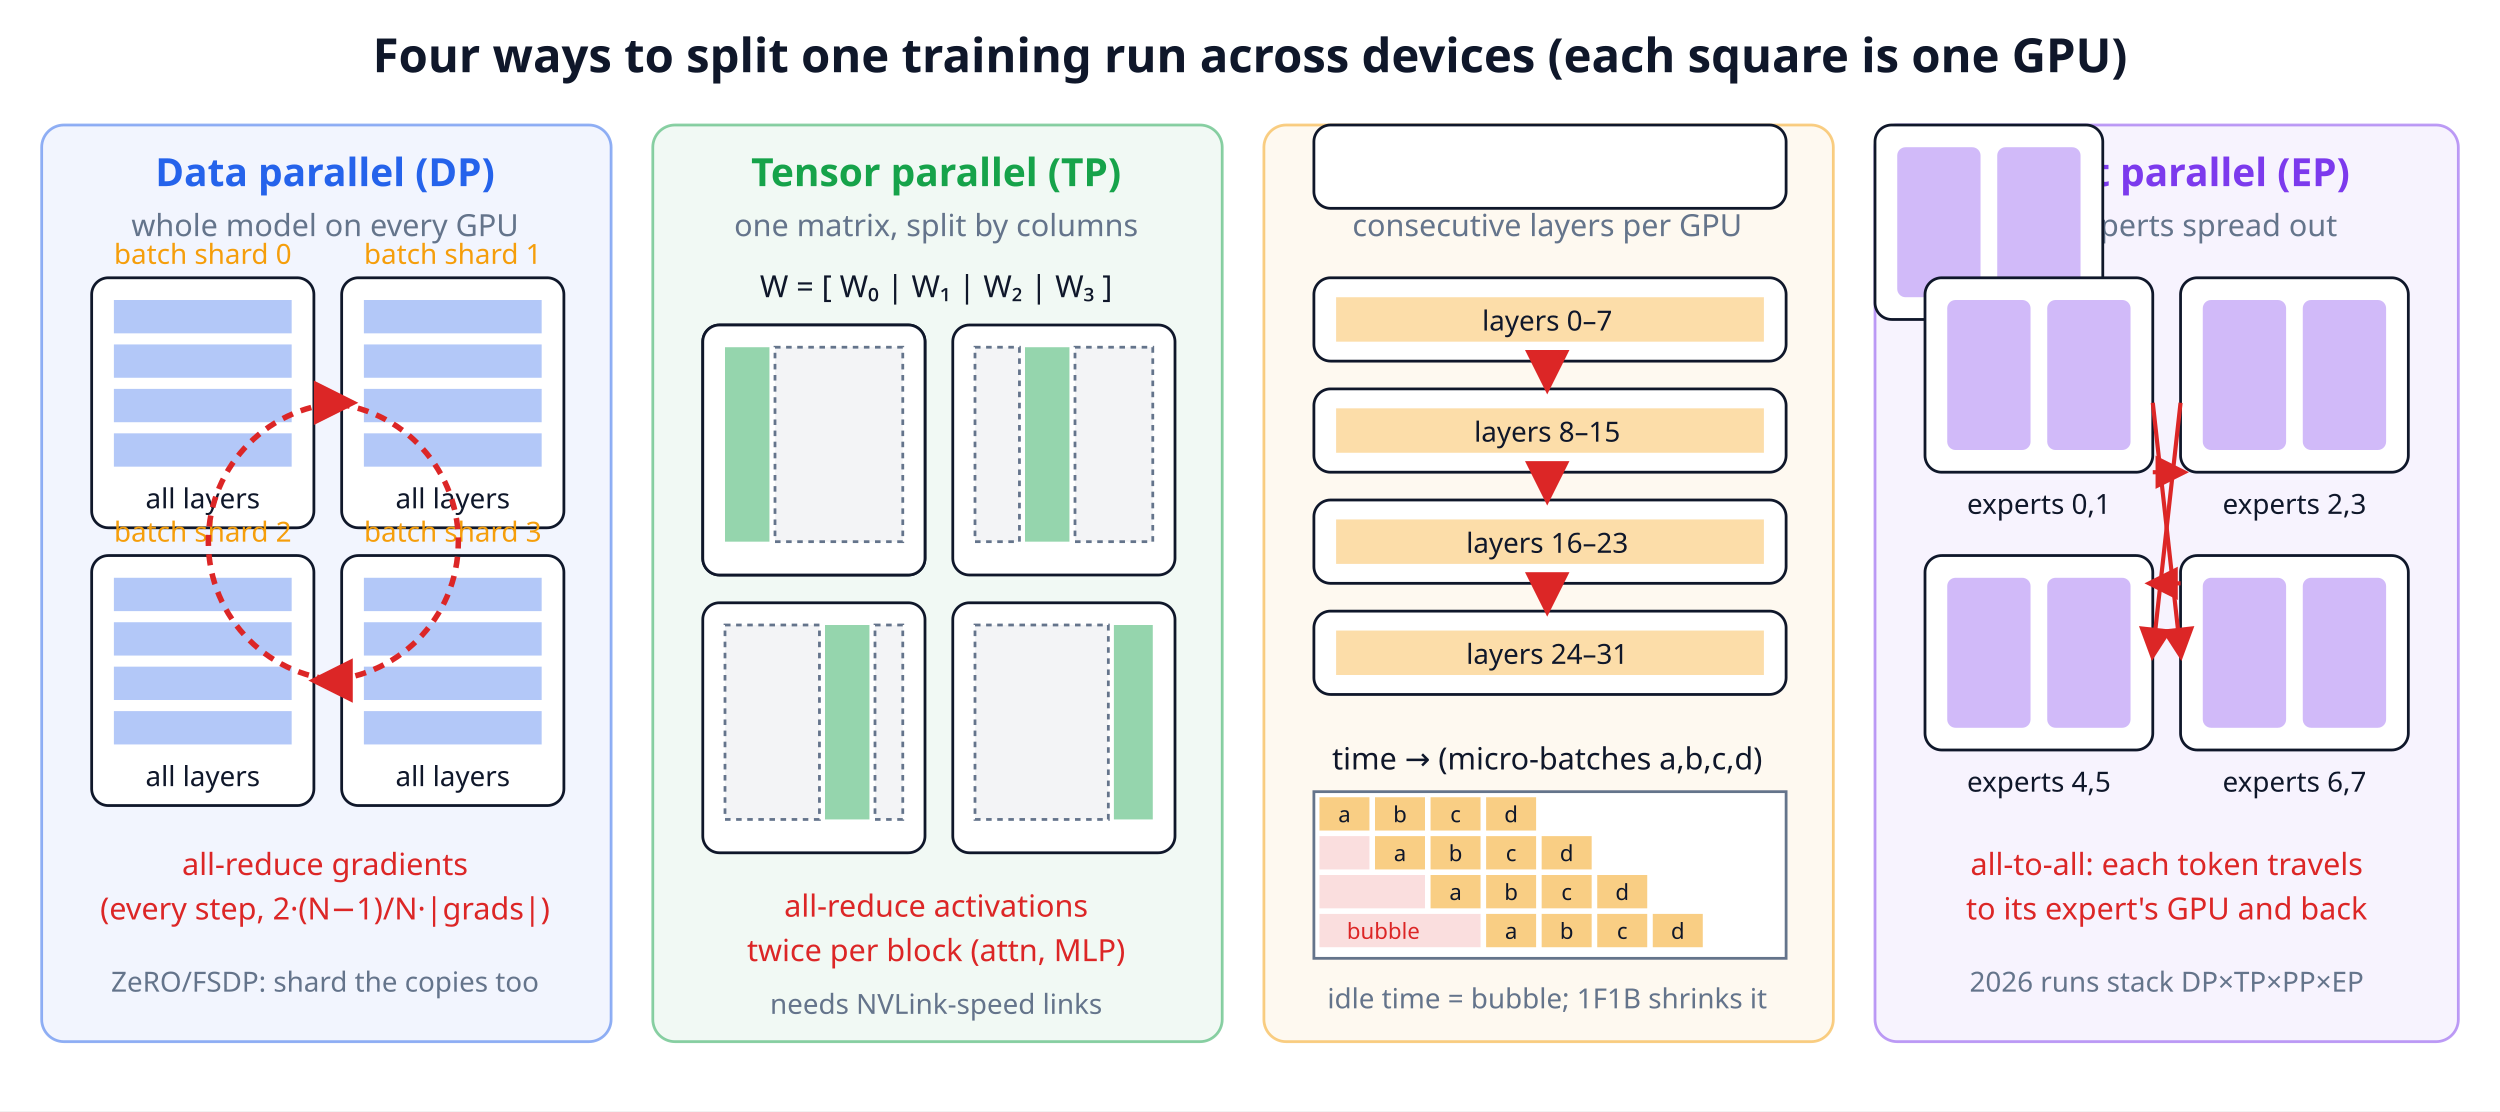
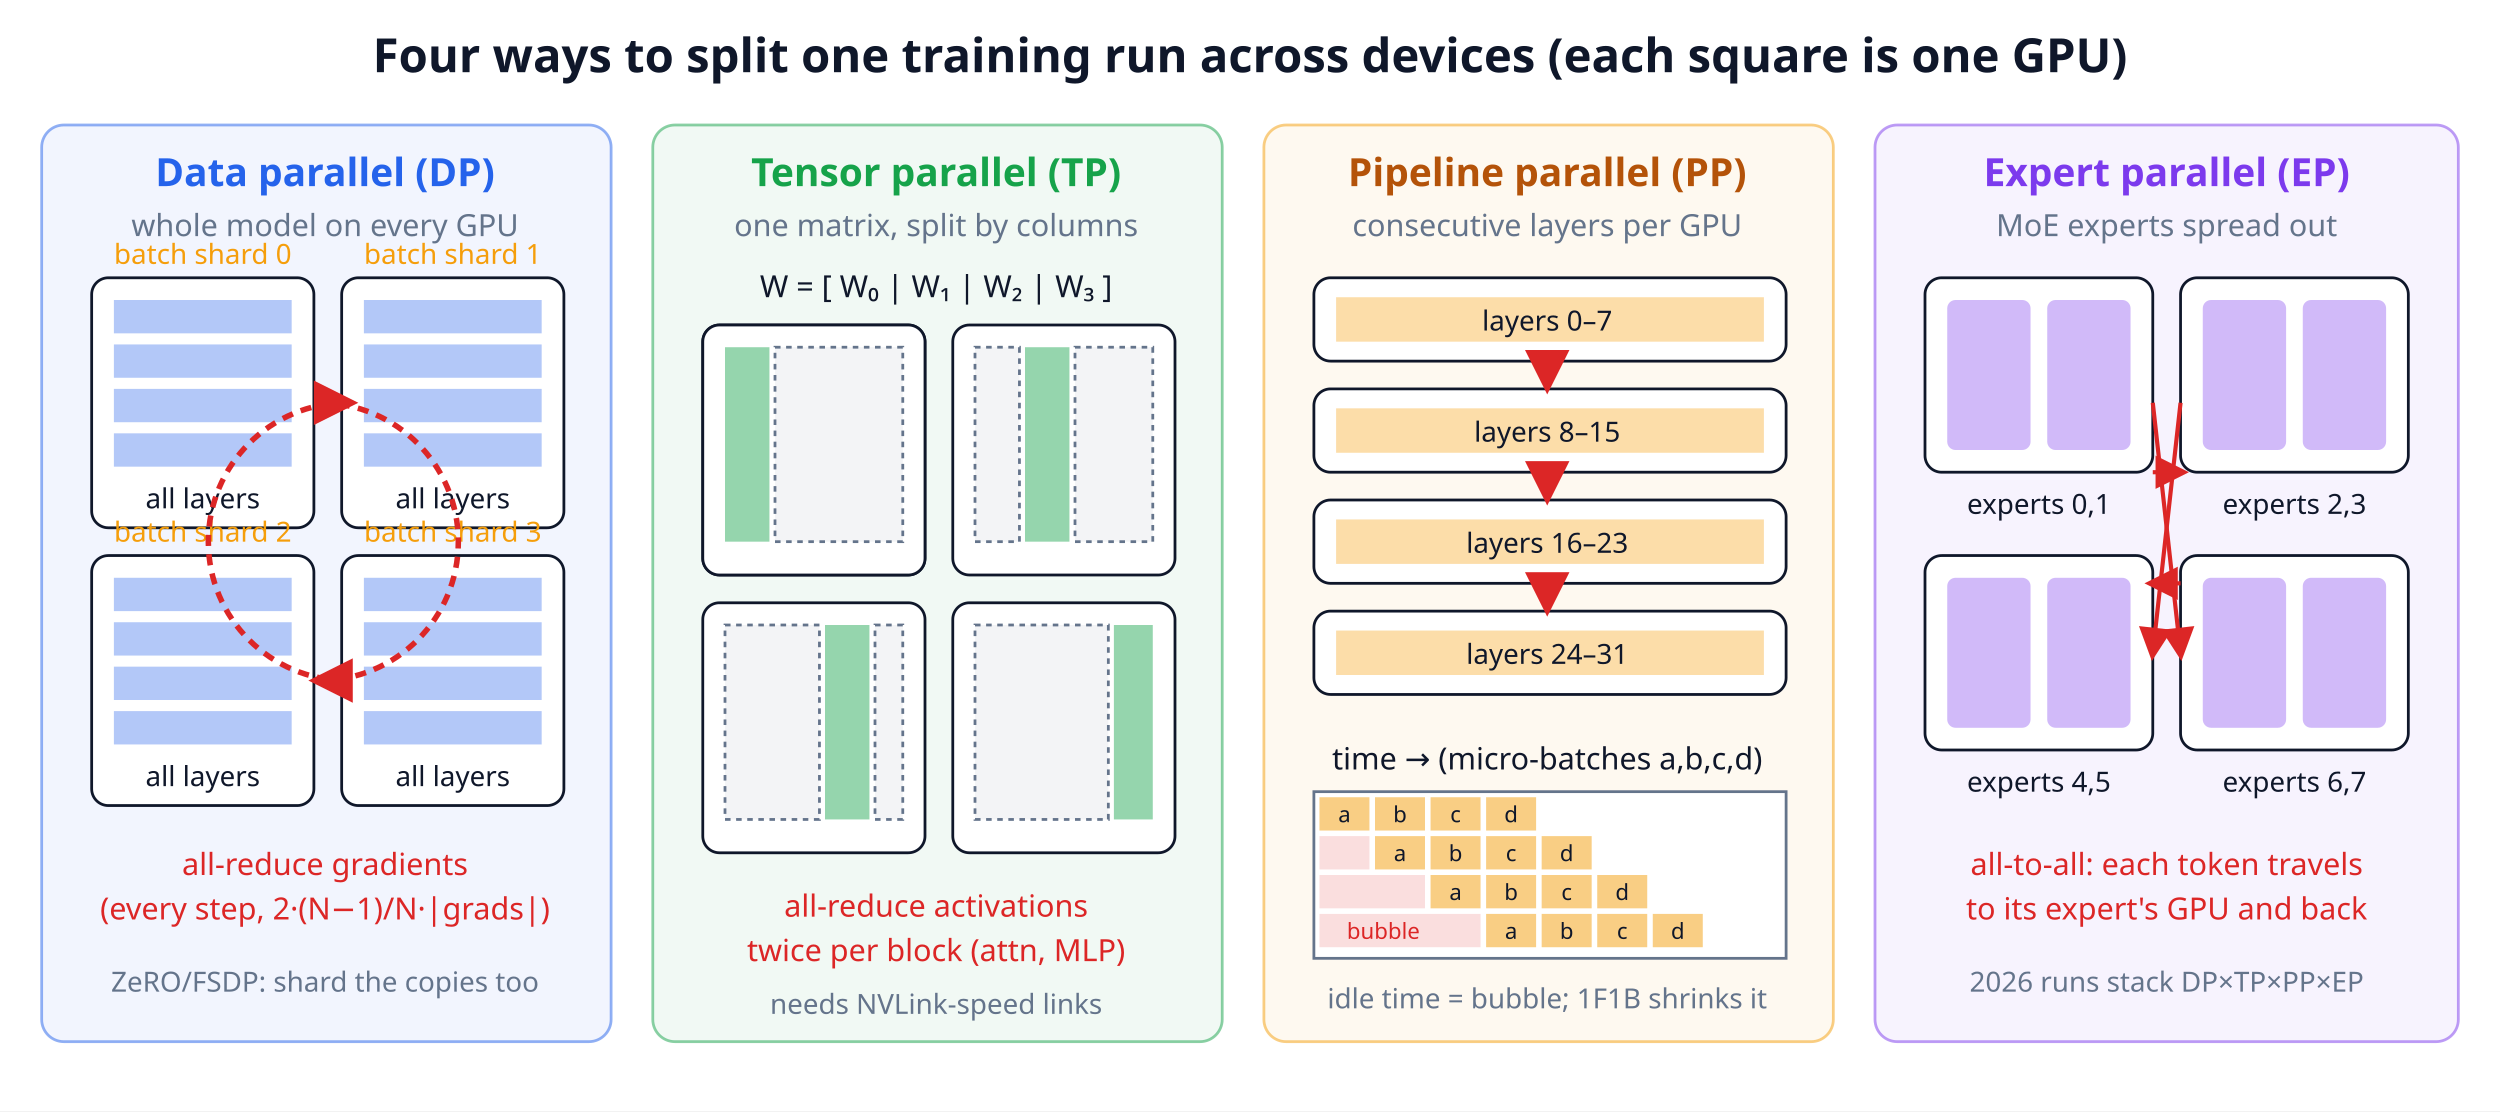
<svg xmlns="http://www.w3.org/2000/svg" width="900" height="400" viewBox="0 0 900 400" font-family="system-ui, sans-serif">
  <rect width="900" height="400" fill="#ffffff" />
  <text x="450" y="26" text-anchor="middle" font-size="17" font-weight="600" fill="#0f172a">Four ways to split one training run across devices (each square is one GPU)</text>
  <g transform="translate(15,45)">
    <rect x="0" y="0" width="205" height="330" rx="8" fill="#2563eb" fill-opacity="0.06" stroke="#2563eb" stroke-opacity="0.5" />
    <text x="102" y="22" text-anchor="middle" font-size="14" font-weight="600" fill="#2563eb">Data parallel (DP)</text>
    <text x="102" y="40" text-anchor="middle" font-size="11" fill="#64748b">whole model on every GPU</text>
    <g id="dp-gpu">
      <rect x="18" y="55" width="80" height="90" rx="6" fill="#ffffff" stroke="#0f172a" />
      <rect x="26" y="63" width="64" height="12" fill="#2563eb" fill-opacity="0.35" />
      <rect x="26" y="79" width="64" height="12" fill="#2563eb" fill-opacity="0.35" />
      <rect x="26" y="95" width="64" height="12" fill="#2563eb" fill-opacity="0.35" />
      <rect x="26" y="111" width="64" height="12" fill="#2563eb" fill-opacity="0.35" />
      <text x="58" y="138" text-anchor="middle" font-size="10" fill="#0f172a">all layers</text>
    </g>
    <use href="#dp-gpu" x="90" />
    <use href="#dp-gpu" y="100" />
    <use href="#dp-gpu" x="90" y="100" />
    <text x="58" y="50" text-anchor="middle" font-size="10" fill="#f59e0b">batch shard 0</text>
    <text x="148" y="50" text-anchor="middle" font-size="10" fill="#f59e0b">batch shard 1</text>
    <text x="58" y="150" text-anchor="middle" font-size="10" fill="#f59e0b">batch shard 2</text>
    <text x="148" y="150" text-anchor="middle" font-size="10" fill="#f59e0b">batch shard 3</text>
    <path d="M100 100 A 45 45 0 1 1 100 200" fill="none" stroke="#dc2626" stroke-width="2" stroke-dasharray="4 3" marker-end="url(#arrowR)" />
    <path d="M110 200 A 45 45 0 1 1 110 100" fill="none" stroke="#dc2626" stroke-width="2" stroke-dasharray="4 3" marker-end="url(#arrowR)" />
    <text x="102" y="270" text-anchor="middle" font-size="11" fill="#dc2626">all-reduce gradients</text>
    <text x="102" y="286" text-anchor="middle" font-size="11" fill="#dc2626">(every step, 2·(N−1)/N·|grads|)</text>
    <text x="102" y="312" text-anchor="middle" font-size="10" fill="#64748b">ZeRO/FSDP: shard the copies too</text>
  </g>
  <g transform="translate(235,45)">
    <rect x="0" y="0" width="205" height="330" rx="8" fill="#16a34a" fill-opacity="0.06" stroke="#16a34a" stroke-opacity="0.5" />
    <text x="102" y="22" text-anchor="middle" font-size="14" font-weight="600" fill="#16a34a">Tensor parallel (TP)</text>
    <text x="102" y="40" text-anchor="middle" font-size="11" fill="#64748b">one matrix, split by columns</text>
    <text x="102" y="62" text-anchor="middle" font-size="11" fill="#0f172a">W = [ W₀ | W₁ | W₂ | W₃ ]</text>
    <g id="tp-gpu">
      <rect x="18" y="72" width="80" height="90" rx="6" fill="#ffffff" stroke="#0f172a" />
      <rect x="26" y="80" width="16" height="70" fill="#16a34a" fill-opacity="0.45" />
      <rect x="44" y="80" width="46" height="70" fill="#64748b" fill-opacity="0.08" stroke="#64748b" stroke-dasharray="2 2" />
    </g>
    <use href="#tp-gpu" />
    <g transform="translate(90,0)">
      <rect x="18" y="72" width="80" height="90" rx="6" fill="#ffffff" stroke="#0f172a" />
      <rect x="26" y="80" width="16" height="70" fill="#64748b" fill-opacity="0.08" stroke="#64748b" stroke-dasharray="2 2" />
      <rect x="44" y="80" width="16" height="70" fill="#16a34a" fill-opacity="0.45" />
      <rect x="62" y="80" width="28" height="70" fill="#64748b" fill-opacity="0.08" stroke="#64748b" stroke-dasharray="2 2" />
    </g>
    <g transform="translate(0,100)">
      <rect x="18" y="72" width="80" height="90" rx="6" fill="#ffffff" stroke="#0f172a" />
      <rect x="26" y="80" width="34" height="70" fill="#64748b" fill-opacity="0.08" stroke="#64748b" stroke-dasharray="2 2" />
      <rect x="62" y="80" width="16" height="70" fill="#16a34a" fill-opacity="0.45" />
      <rect x="80" y="80" width="10" height="70" fill="#64748b" fill-opacity="0.08" stroke="#64748b" stroke-dasharray="2 2" />
    </g>
    <g transform="translate(90,100)">
      <rect x="18" y="72" width="80" height="90" rx="6" fill="#ffffff" stroke="#0f172a" />
      <rect x="26" y="80" width="48" height="70" fill="#64748b" fill-opacity="0.08" stroke="#64748b" stroke-dasharray="2 2" />
      <rect x="76" y="80" width="14" height="70" fill="#16a34a" fill-opacity="0.45" />
    </g>
    <text x="102" y="285" text-anchor="middle" font-size="11" fill="#dc2626">all-reduce activations</text>
    <text x="102" y="301" text-anchor="middle" font-size="11" fill="#dc2626">twice per block (attn, MLP)</text>
    <text x="102" y="320" text-anchor="middle" font-size="10" fill="#64748b">needs NVLink-speed links</text>
  </g>
  <g transform="translate(455,45)">
    <rect x="0" y="0" width="205" height="330" rx="8" fill="#f59e0b" fill-opacity="0.06" stroke="#f59e0b" stroke-opacity="0.5" />
    <text x="102" y="22" text-anchor="middle" font-size="14" font-weight="600" fill="#b45309">Pipeline parallel (PP)</text>
    <text x="102" y="40" text-anchor="middle" font-size="11" fill="#64748b">consecutive layers per GPU</text>
-     <g id="pp-gpu">
-       <rect x="18" y="0" width="170" height="30" rx="6" fill="#ffffff" stroke="#0f172a" />
-     </g>
    <use href="#pp-gpu" y="55" />
    <rect x="26" y="62" width="154" height="16" fill="#f59e0b" fill-opacity="0.35" />
    <text x="102" y="74" text-anchor="middle" font-size="10" fill="#0f172a">layers 0–7</text>
    <use href="#pp-gpu" y="95" />
    <rect x="26" y="102" width="154" height="16" fill="#f59e0b" fill-opacity="0.35" />
    <text x="102" y="114" text-anchor="middle" font-size="10" fill="#0f172a">layers 8–15</text>
    <use href="#pp-gpu" y="135" />
    <rect x="26" y="142" width="154" height="16" fill="#f59e0b" fill-opacity="0.35" />
    <text x="102" y="154" text-anchor="middle" font-size="10" fill="#0f172a">layers 16–23</text>
    <use href="#pp-gpu" y="175" />
    <rect x="26" y="182" width="154" height="16" fill="#f59e0b" fill-opacity="0.35" />
    <text x="102" y="194" text-anchor="middle" font-size="10" fill="#0f172a">layers 24–31</text>
    <path d="M102 85 v8" stroke="#dc2626" stroke-width="2" marker-end="url(#arrowR)" />
    <path d="M102 125 v8" stroke="#dc2626" stroke-width="2" marker-end="url(#arrowR)" />
    <path d="M102 165 v8" stroke="#dc2626" stroke-width="2" marker-end="url(#arrowR)" />
    <text x="102" y="232" text-anchor="middle" font-size="11" fill="#0f172a">time → (micro-batches a,b,c,d)</text>
    <g transform="translate(18,240)" font-size="8" fill="#0f172a">
      <rect x="0" y="0" width="170" height="60" fill="#ffffff" stroke="#64748b" />
      <rect x="2" y="2" width="18" height="12" fill="#f59e0b" fill-opacity="0.5" />
      <text x="11" y="11" text-anchor="middle">a</text>
      <rect x="22" y="2" width="18" height="12" fill="#f59e0b" fill-opacity="0.5" />
      <text x="31" y="11" text-anchor="middle">b</text>
      <rect x="42" y="2" width="18" height="12" fill="#f59e0b" fill-opacity="0.5" />
      <text x="51" y="11" text-anchor="middle">c</text>
      <rect x="62" y="2" width="18" height="12" fill="#f59e0b" fill-opacity="0.5" />
      <text x="71" y="11" text-anchor="middle">d</text>
      <rect x="22" y="16" width="18" height="12" fill="#f59e0b" fill-opacity="0.5" />
      <text x="31" y="25" text-anchor="middle">a</text>
      <rect x="42" y="16" width="18" height="12" fill="#f59e0b" fill-opacity="0.5" />
      <text x="51" y="25" text-anchor="middle">b</text>
      <rect x="62" y="16" width="18" height="12" fill="#f59e0b" fill-opacity="0.5" />
      <text x="71" y="25" text-anchor="middle">c</text>
      <rect x="82" y="16" width="18" height="12" fill="#f59e0b" fill-opacity="0.5" />
      <text x="91" y="25" text-anchor="middle">d</text>
      <rect x="42" y="30" width="18" height="12" fill="#f59e0b" fill-opacity="0.5" />
      <text x="51" y="39" text-anchor="middle">a</text>
      <rect x="62" y="30" width="18" height="12" fill="#f59e0b" fill-opacity="0.5" />
      <text x="71" y="39" text-anchor="middle">b</text>
      <rect x="82" y="30" width="18" height="12" fill="#f59e0b" fill-opacity="0.5" />
      <text x="91" y="39" text-anchor="middle">c</text>
      <rect x="102" y="30" width="18" height="12" fill="#f59e0b" fill-opacity="0.5" />
      <text x="111" y="39" text-anchor="middle">d</text>
      <rect x="62" y="44" width="18" height="12" fill="#f59e0b" fill-opacity="0.5" />
      <text x="71" y="53" text-anchor="middle">a</text>
      <rect x="82" y="44" width="18" height="12" fill="#f59e0b" fill-opacity="0.5" />
      <text x="91" y="53" text-anchor="middle">b</text>
      <rect x="102" y="44" width="18" height="12" fill="#f59e0b" fill-opacity="0.5" />
      <text x="111" y="53" text-anchor="middle">c</text>
      <rect x="122" y="44" width="18" height="12" fill="#f59e0b" fill-opacity="0.5" />
      <text x="131" y="53" text-anchor="middle">d</text>
      <rect x="2" y="16" width="18" height="12" fill="#dc2626" fill-opacity="0.15" />
      <rect x="2" y="30" width="38" height="12" fill="#dc2626" fill-opacity="0.15" />
      <rect x="2" y="44" width="58" height="12" fill="#dc2626" fill-opacity="0.15" />
      <text x="25" y="53" text-anchor="middle" font-size="8" fill="#dc2626">bubble</text>
    </g>
    <text x="102" y="318" text-anchor="middle" font-size="10" fill="#64748b">idle time = bubble; 1F1B shrinks it</text>
  </g>
  <g transform="translate(675,45)">
    <rect x="0" y="0" width="210" height="330" rx="8" fill="#7c3aed" fill-opacity="0.06" stroke="#7c3aed" stroke-opacity="0.5" />
    <text x="105" y="22" text-anchor="middle" font-size="14" font-weight="600" fill="#7c3aed">Expert parallel (EP)</text>
    <text x="105" y="40" text-anchor="middle" font-size="11" fill="#64748b">MoE experts spread out</text>
-     <g id="ep-gpu">
-       <rect x="0" y="0" width="82" height="70" rx="6" fill="#ffffff" stroke="#0f172a" />
-       <rect x="8" y="8" width="30" height="54" rx="3" fill="#7c3aed" fill-opacity="0.35" />
-       <rect x="44" y="8" width="30" height="54" rx="3" fill="#7c3aed" fill-opacity="0.35" />
-     </g>
    <use href="#ep-gpu" x="18" y="55" />
    <text x="59" y="140" text-anchor="middle" font-size="10" fill="#0f172a">experts 0,1</text>
    <use href="#ep-gpu" x="110" y="55" />
    <text x="151" y="140" text-anchor="middle" font-size="10" fill="#0f172a">experts 2,3</text>
    <use href="#ep-gpu" x="18" y="155" />
    <text x="59" y="240" text-anchor="middle" font-size="10" fill="#0f172a">experts 4,5</text>
    <use href="#ep-gpu" x="110" y="155" />
    <text x="151" y="240" text-anchor="middle" font-size="10" fill="#0f172a">experts 6,7</text>
    <path d="M100 100 L110 190" stroke="#dc2626" stroke-width="1.5" marker-end="url(#arrowR)" />
    <path d="M110 100 L100 190" stroke="#dc2626" stroke-width="1.5" marker-end="url(#arrowR)" />
    <path d="M100 125 h10" stroke="#dc2626" stroke-width="1.5" marker-end="url(#arrowR)" />
    <path d="M110 165 h-10" stroke="#dc2626" stroke-width="1.5" marker-end="url(#arrowR)" />
    <text x="105" y="270" text-anchor="middle" font-size="11" fill="#dc2626">all-to-all: each token travels</text>
    <text x="105" y="286" text-anchor="middle" font-size="11" fill="#dc2626">to its expert's GPU and back</text>
    <text x="105" y="312" text-anchor="middle" font-size="10" fill="#64748b">2026 runs stack DP×TP×PP×EP</text>
  </g>
  <defs>
+     <g id="ep-gpu">
+       <rect x="0" y="0" width="82" height="70" rx="6" fill="#ffffff" stroke="#0f172a" />
+       <rect x="8" y="8" width="30" height="54" rx="3" fill="#7c3aed" fill-opacity="0.35" />
+       <rect x="44" y="8" width="30" height="54" rx="3" fill="#7c3aed" fill-opacity="0.35" />
+     </g>
+     <g id="pp-gpu">
+       <rect x="18" y="0" width="170" height="30" rx="6" fill="#ffffff" stroke="#0f172a" />
+     </g>
    <marker id="arrowR" markerWidth="8" markerHeight="8" refX="6" refY="4" orient="auto">
      <path d="M0,0 L8,4 L0,8 z" fill="#dc2626" />
    </marker>
  </defs>
</svg>
